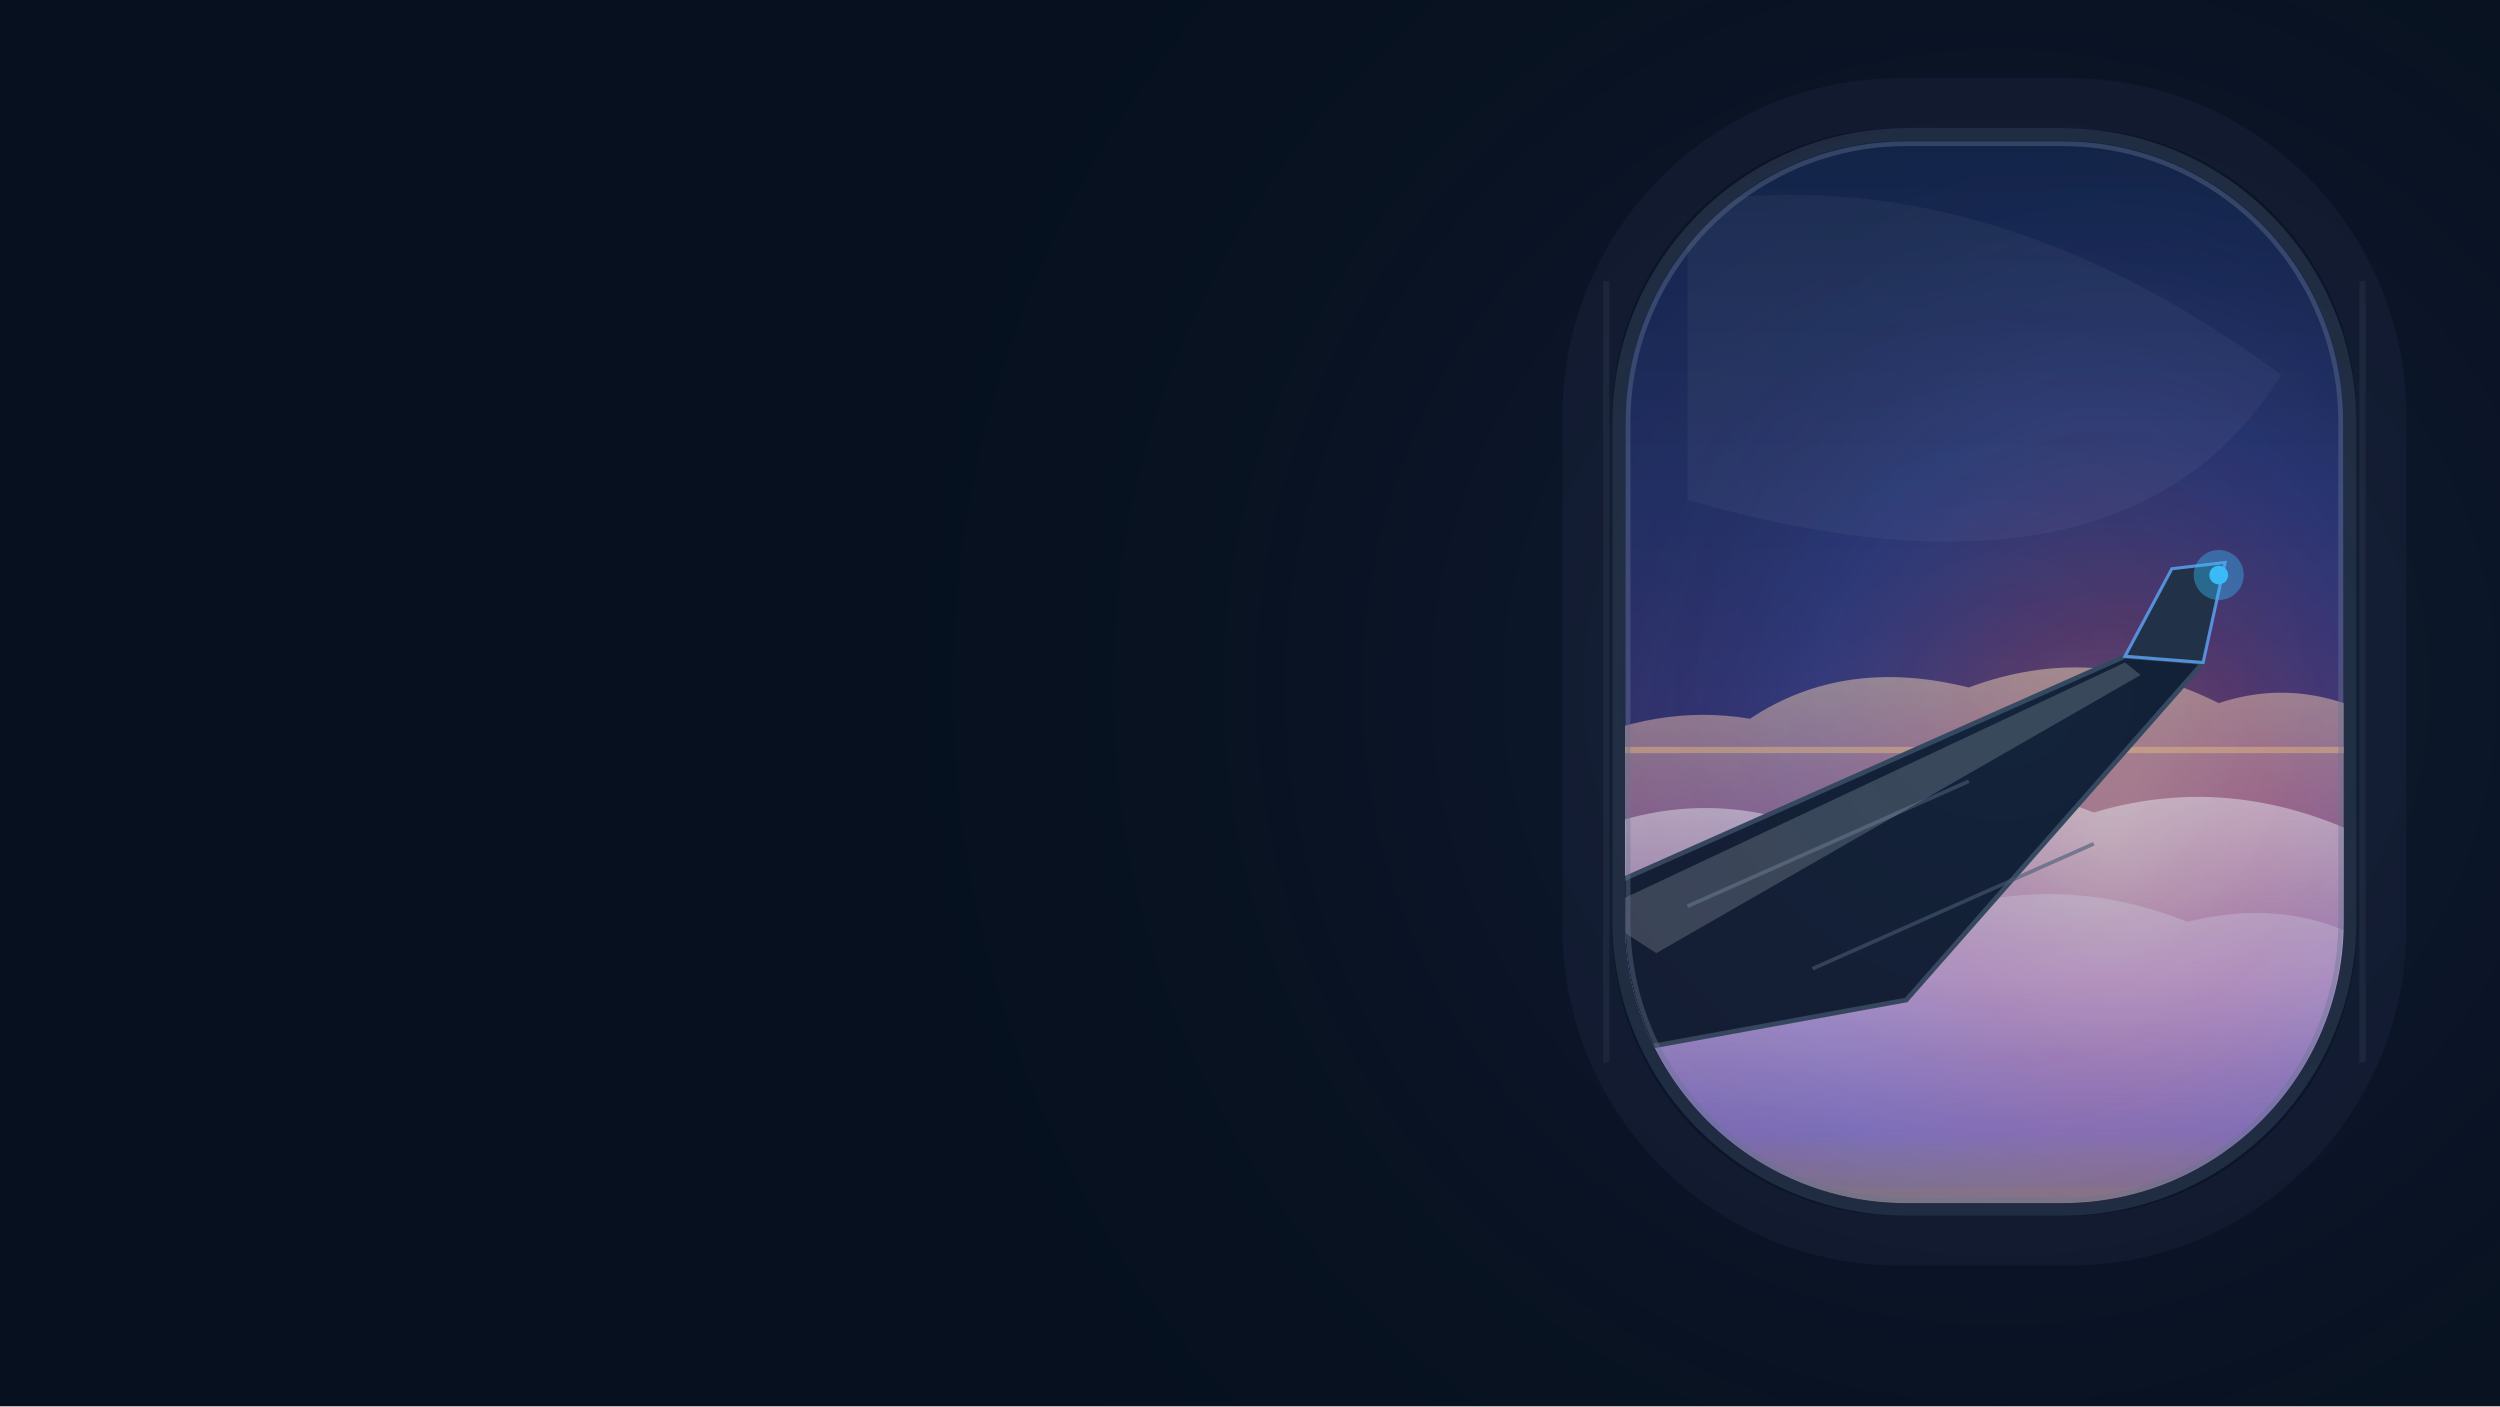
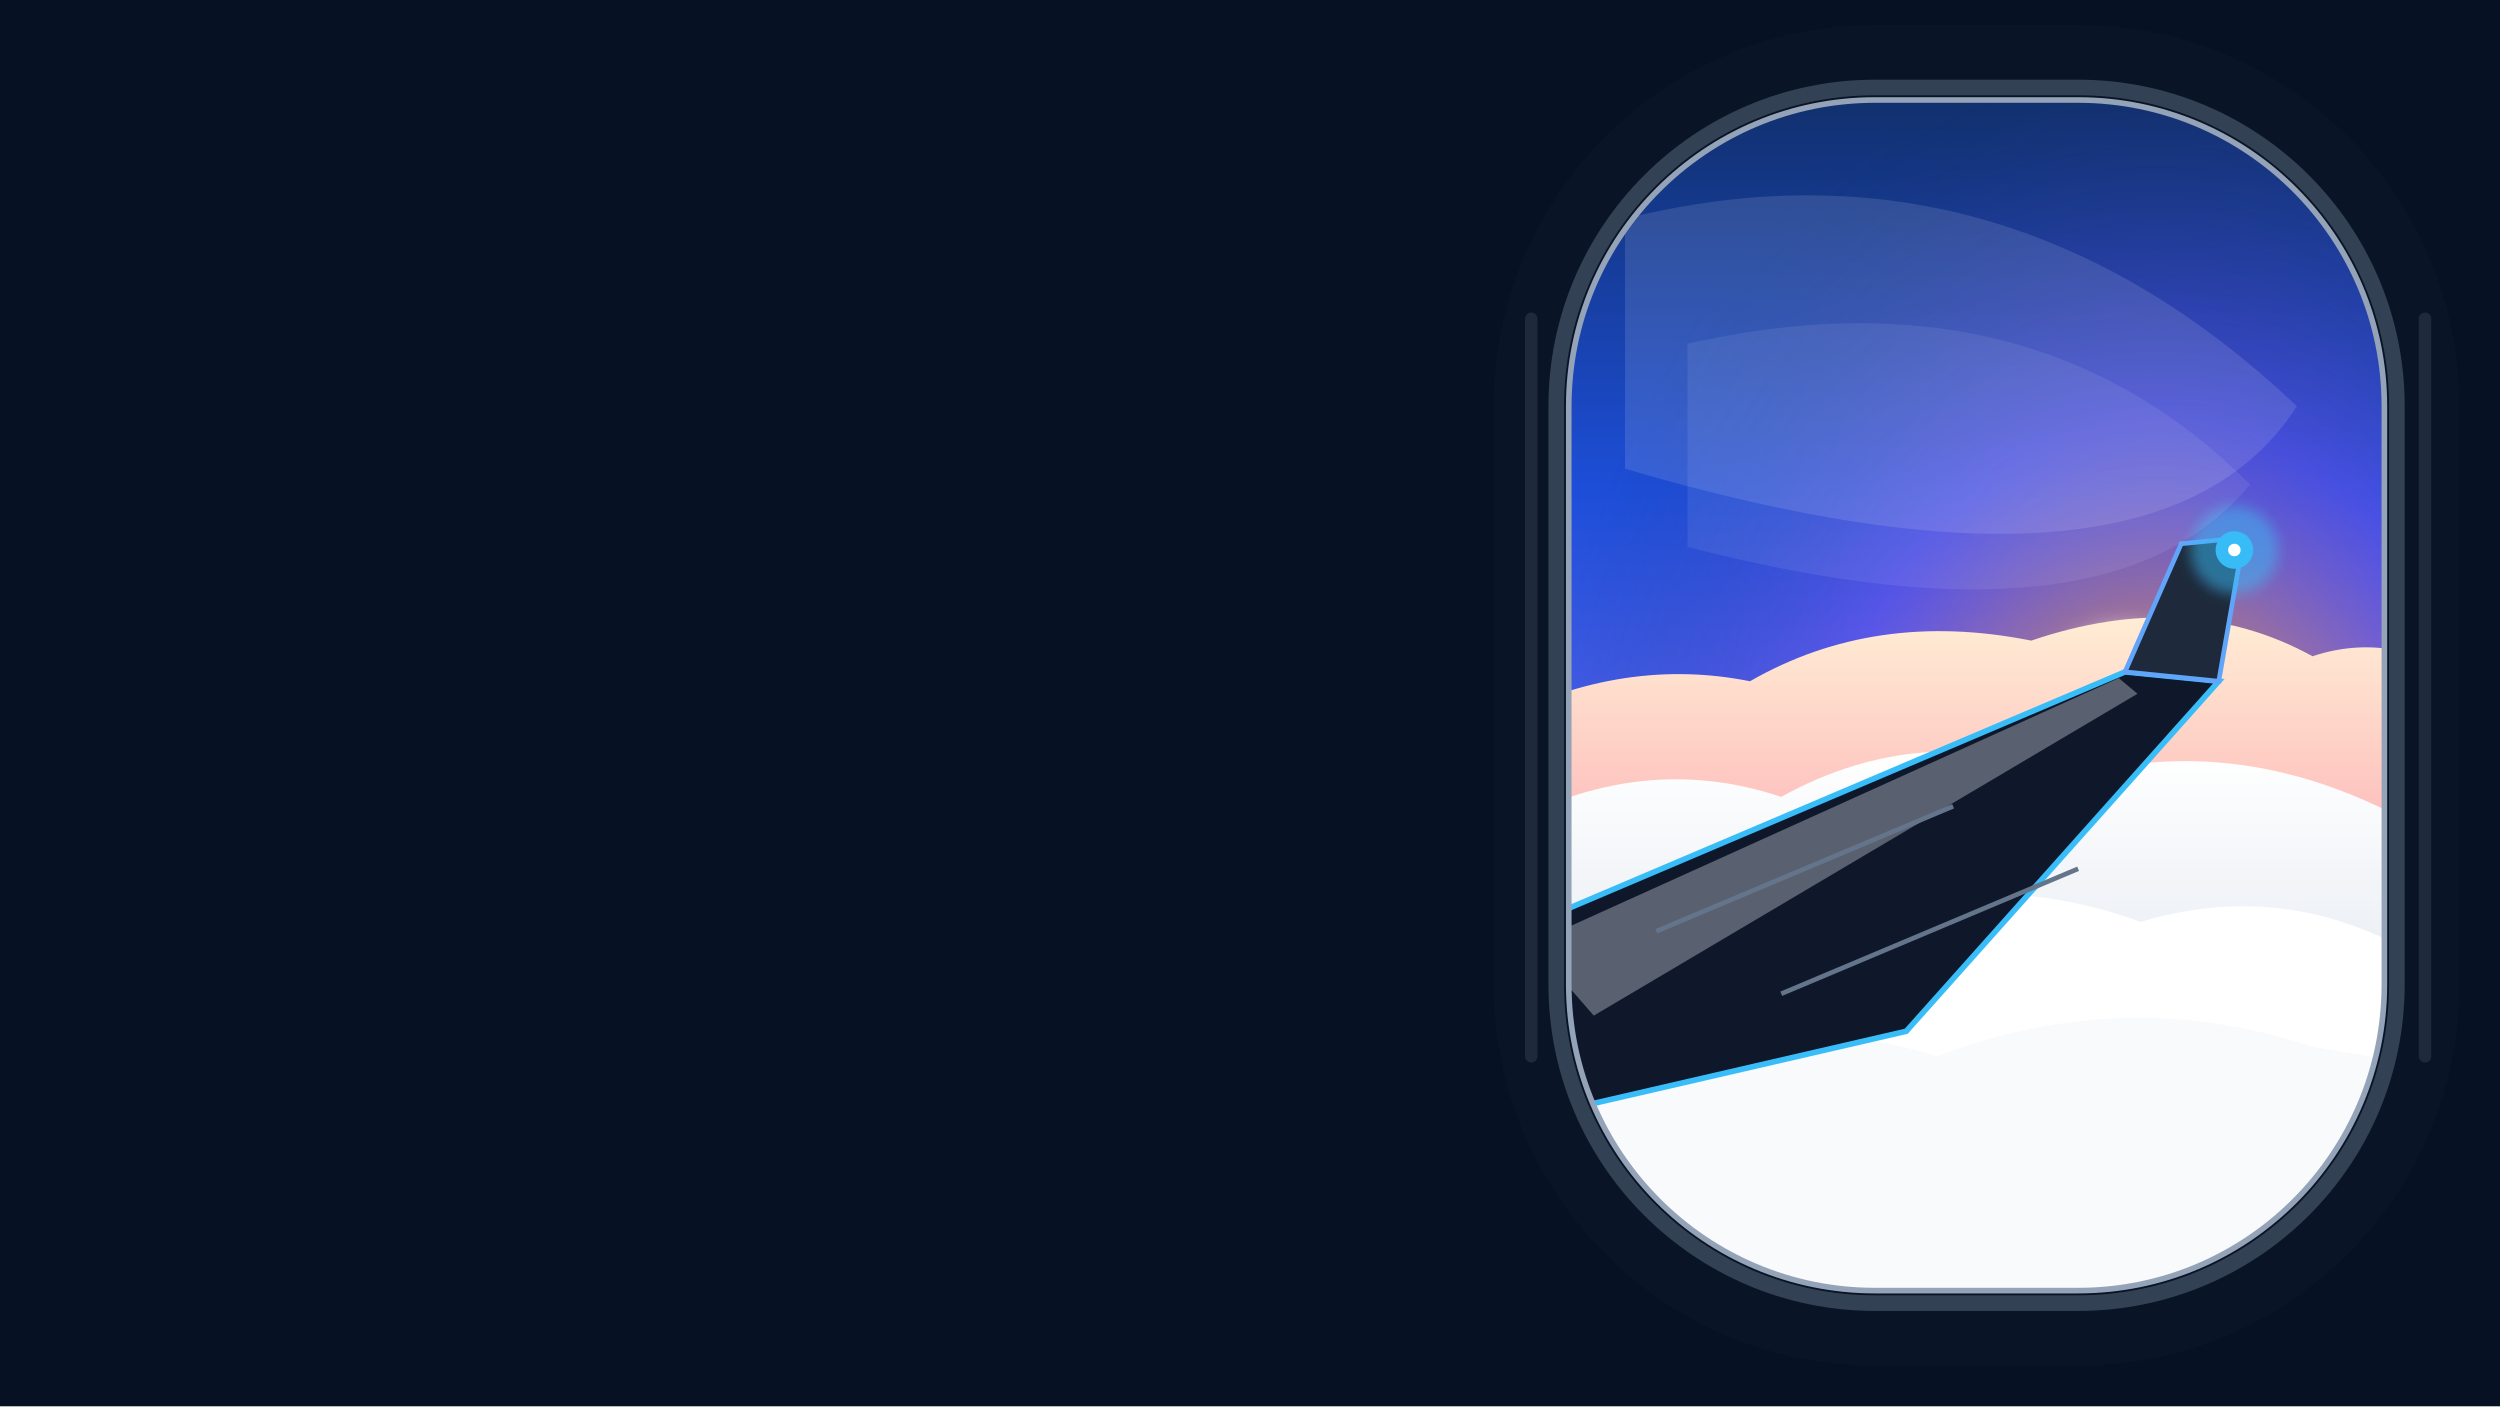
<svg xmlns="http://www.w3.org/2000/svg" viewBox="0 0 800 450" width="100%" height="100%">
  <defs>
-     <linearGradient id="skyGrad" x1="0%" y1="0%" x2="0%" y2="100%">
-       <stop offset="0%" stop-color="#0c1e3d" />
-       <stop offset="35%" stop-color="#1e295b" />
-       <stop offset="70%" stop-color="#3b2d6b" />
-       <stop offset="90%" stop-color="#7c3aed" stop-opacity="0.6" />
-       <stop offset="100%" stop-color="#f59e0b" stop-opacity="0.4" />
+     <linearGradient id="vividSky" x1="0%" y1="0%" x2="0%" y2="100%">
+       <stop offset="0%" stop-color="#0f2b5c" />
+       <stop offset="35%" stop-color="#1d4ed8" />
+       <stop offset="65%" stop-color="#6366f1" />
+       <stop offset="85%" stop-color="#f43f5e" />
+       <stop offset="100%" stop-color="#f59e0b" />
    </linearGradient>
-     <radialGradient id="sunsetGlow" cx="65%" cy="65%" r="65%">
-       <stop offset="0%" stop-color="#fdba74" stop-opacity="0.35" />
-       <stop offset="30%" stop-color="#f43f5e" stop-opacity="0.2" />
-       <stop offset="60%" stop-color="#6366f1" stop-opacity="0.1" />
-       <stop offset="100%" stop-color="#0c1e3d" stop-opacity="0" />
+     <radialGradient id="sunHorizonGlow" cx="68%" cy="65%" r="65%">
+       <stop offset="0%" stop-color="#fef08a" stop-opacity="0.9" />
+       <stop offset="25%" stop-color="#fb923c" stop-opacity="0.65" />
+       <stop offset="55%" stop-color="#a855f7" stop-opacity="0.3" />
+       <stop offset="100%" stop-color="#0f2b5c" stop-opacity="0" />
    </radialGradient>
-     <linearGradient id="windowBezel" x1="0%" y1="0%" x2="100%" y2="100%">
-       <stop offset="0%" stop-color="#1e293b" />
-       <stop offset="50%" stop-color="#0f172a" />
-       <stop offset="100%" stop-color="#090d16" />
+     <linearGradient id="cloudBright" x1="0%" y1="0%" x2="0%" y2="100%">
+       <stop offset="0%" stop-color="#ffffff" />
+       <stop offset="50%" stop-color="#e2e8f0" />
+       <stop offset="100%" stop-color="#94a3b8" />
    </linearGradient>
-     <linearGradient id="cloudGrad1" x1="0%" y1="0%" x2="0%" y2="100%">
-       <stop offset="0%" stop-color="#ffffff" stop-opacity="0.45" />
-       <stop offset="50%" stop-color="#cbd5e1" stop-opacity="0.25" />
-       <stop offset="100%" stop-color="#64748b" stop-opacity="0.05" />
-     </linearGradient>
-     <linearGradient id="cloudSunset" x1="0%" y1="0%" x2="0%" y2="100%">
-       <stop offset="0%" stop-color="#fed7aa" stop-opacity="0.5" />
-       <stop offset="60%" stop-color="#f472b6" stop-opacity="0.3" />
-       <stop offset="100%" stop-color="#312e81" stop-opacity="0.1" />
+     <linearGradient id="cloudSunsetGlow" x1="0%" y1="0%" x2="0%" y2="100%">
+       <stop offset="0%" stop-color="#ffedd5" />
+       <stop offset="45%" stop-color="#fda4af" />
+       <stop offset="100%" stop-color="#4338ca" />
    </linearGradient>
    <clipPath id="windowClip">
-       <rect x="520" y="45" width="230" height="340" rx="90" />
+       <rect x="500" y="30" width="265" height="385" rx="100" />
    </clipPath>
  </defs>
-   <rect width="800" height="450" fill="#06101e" />
+   <rect width="800" height="450" fill="#061224" />
  <g clip-path="url(#windowClip)">
-     <rect x="500" y="30" width="270" height="370" fill="url(#skyGrad)" />
-     <rect x="500" y="30" width="270" height="370" fill="url(#sunsetGlow)" />
-     <line x1="500" y1="240" x2="770" y2="240" stroke="#fcd34d" stroke-width="2" stroke-opacity="0.4" />
-     <path d="M 500,240 Q 530,225 560,230 Q 590,210 630,220 Q 670,205 710,225 Q 740,215 770,235 L 770,380 L 500,380 Z" fill="url(#cloudSunset)" />
-     <path d="M 500,270 Q 540,250 580,265 Q 620,240 670,260 Q 720,245 770,275 L 770,400 L 500,400 Z" fill="url(#cloudGrad1)" />
-     <path d="M 500,305 Q 550,285 600,300 Q 650,275 700,295 Q 740,285 770,310 L 770,410 L 500,410 Z" fill="#e2e8f0" fill-opacity="0.25" />
-     <polygon points="500,290 680,210 705,212 610,320 500,340" fill="#0f172a" stroke="#334155" stroke-width="1.5" />
-     <line x1="540" y1="290" x2="630" y2="250" stroke="#475569" stroke-width="1.2" stroke-opacity="0.6" />
-     <line x1="580" y1="310" x2="670" y2="270" stroke="#475569" stroke-width="1.2" stroke-opacity="0.6" />
-     <path d="M 680,210 L 705,212 L 712,180 L 695,182 Z" fill="#1e293b" stroke="#60a5fa" stroke-width="1" stroke-opacity="0.8" />
-     <circle cx="710" cy="184" r="3" fill="#38bdf8" />
-     <circle cx="710" cy="184" r="8" fill="#38bdf8" fill-opacity="0.4" />
-     <polygon points="510,292 680,212 685,216 530,305" fill="#f8fafc" fill-opacity="0.18" />
-     <path d="M 540,65 Q 635,50 730,120 Q 680,200 540,160 Z" fill="#ffffff" fill-opacity="0.04" />
+     <rect x="480" y="10" width="310" height="420" fill="url(#vividSky)" />
+     <rect x="480" y="10" width="310" height="420" fill="url(#sunHorizonGlow)" />
+     <line x1="480" y1="230" x2="800" y2="230" stroke="#fef08a" stroke-width="3" />
+     <circle cx="680" cy="230" r="28" fill="#ffffff" filter="blur(4px)" />
+     <circle cx="680" cy="230" r="18" fill="#fef08a" />
+     <path d="M 480,230 Q 520,210 560,218 Q 600,195 650,205 Q 700,188 740,210 Q 770,200 800,225 L 800,430 L 480,430 Z" fill="url(#cloudSunsetGlow)" />
+     <path d="M 480,265 Q 525,240 570,255 Q 615,230 665,248 Q 715,235 765,260 Q 785,250 800,270 L 800,430 L 480,430 Z" fill="url(#cloudBright)" />
+     <path d="M 480,310 Q 530,285 580,300 Q 630,275 685,295 Q 735,280 780,310 L 800,315 L 800,430 L 480,430 Z" fill="#ffffff" />
+     <path d="M 500,345 Q 560,320 620,338 Q 680,315 740,335 L 800,345 L 800,430 L 480,430 Z" fill="#f8fafc" />
+     <polygon points="480,300 680,215 710,218 610,330 480,360" fill="#0f172a" stroke="#38bdf8" stroke-width="1.8" />
+     <polygon points="490,302 678,217 684,222 510,325" fill="#e2e8f0" fill-opacity="0.35" />
+     <line x1="530" y1="298" x2="625" y2="258" stroke="#64748b" stroke-width="1.5" />
+     <line x1="570" y1="318" x2="665" y2="278" stroke="#64748b" stroke-width="1.5" />
+     <path d="M 680,215 L 710,218 L 718,172 L 698,174 Z" fill="#1e293b" stroke="#60a5fa" stroke-width="1.5" />
+     <circle cx="715" cy="176" r="6" fill="#38bdf8" />
+     <circle cx="715" cy="176" r="14" fill="#38bdf8" fill-opacity="0.5" filter="blur(2px)" />
+     <circle cx="715" cy="176" r="2" fill="#ffffff" />
+     <path d="M 520,70 Q 640,40 735,130 Q 690,200 520,150 Z" fill="#ffffff" fill-opacity="0.12" />
+     <path d="M 540,110 Q 650,85 720,155 Q 675,210 540,175 Z" fill="#ffffff" fill-opacity="0.08" />
  </g>
-   <rect x="508" y="33" width="254" height="364" rx="100" fill="none" stroke="#0f172a" stroke-width="16" stroke-opacity="0.9" />
-   <rect x="518" y="43" width="234" height="344" rx="92" fill="none" stroke="#334155" stroke-width="4" stroke-opacity="0.5" />
-   <rect x="521" y="46" width="228" height="338" rx="89" fill="none" stroke="#64748b" stroke-width="1.5" stroke-opacity="0.4" />
-   <line x1="514" y1="90" x2="514" y2="340" stroke="#1e293b" stroke-width="2" stroke-opacity="0.6" />
-   <line x1="756" y1="90" x2="756" y2="340" stroke="#1e293b" stroke-width="2" stroke-opacity="0.6" />
-   <radialGradient id="cabinAmbient" cx="640" cy="220" r="400" gradientUnits="userSpaceOnUse">
-     <stop offset="0%" stop-color="#38bdf8" stop-opacity="0.08" />
-     <stop offset="45%" stop-color="#818cf8" stop-opacity="0.04" />
-     <stop offset="100%" stop-color="#06101e" stop-opacity="0" />
-   </radialGradient>
-   <rect width="800" height="450" fill="url(#cabinAmbient)" pointer-events="none" />
+   <rect x="490" y="20" width="285" height="405" rx="110" fill="none" stroke="#091426" stroke-width="24" />
+   <rect x="498" y="28" width="269" height="389" rx="102" fill="none" stroke="#334155" stroke-width="5" />
+   <rect x="502" y="32" width="261" height="381" rx="98" fill="none" stroke="#94a3b8" stroke-width="1.8" />
+   <rect x="488" y="100" width="4" height="240" rx="2" fill="#1e293b" />
+   <rect x="774" y="100" width="4" height="240" rx="2" fill="#1e293b" />
</svg>
